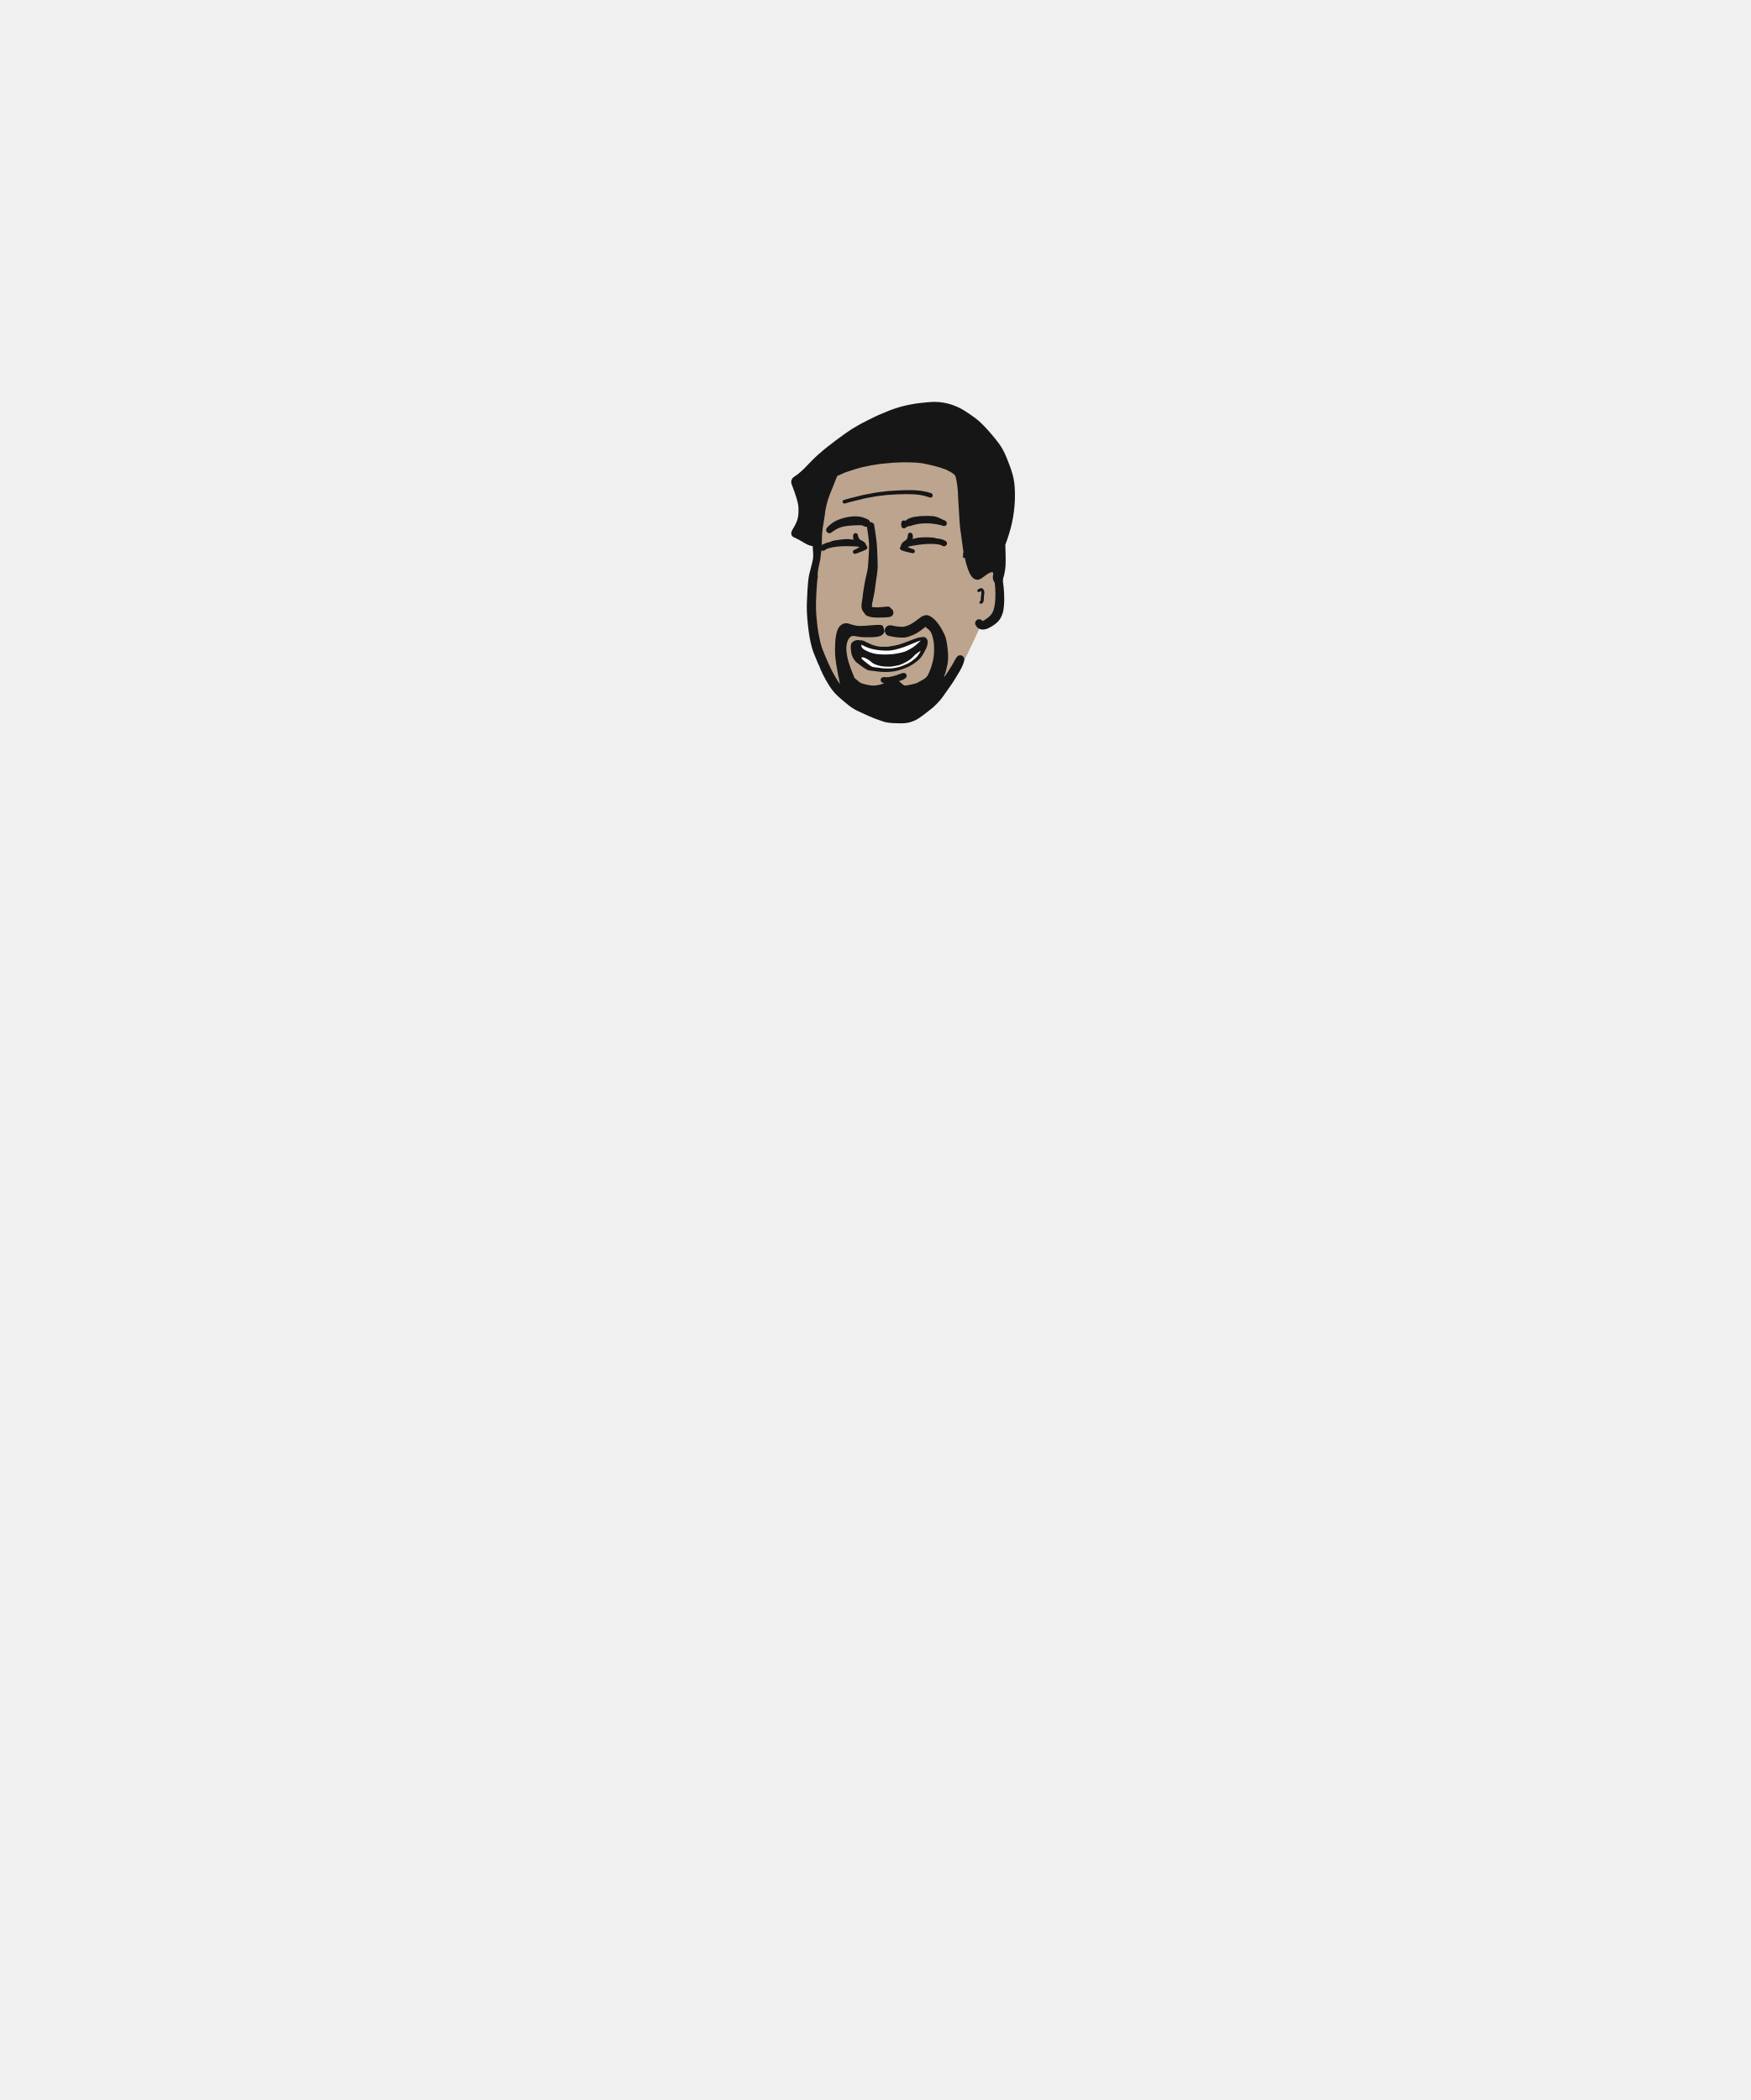
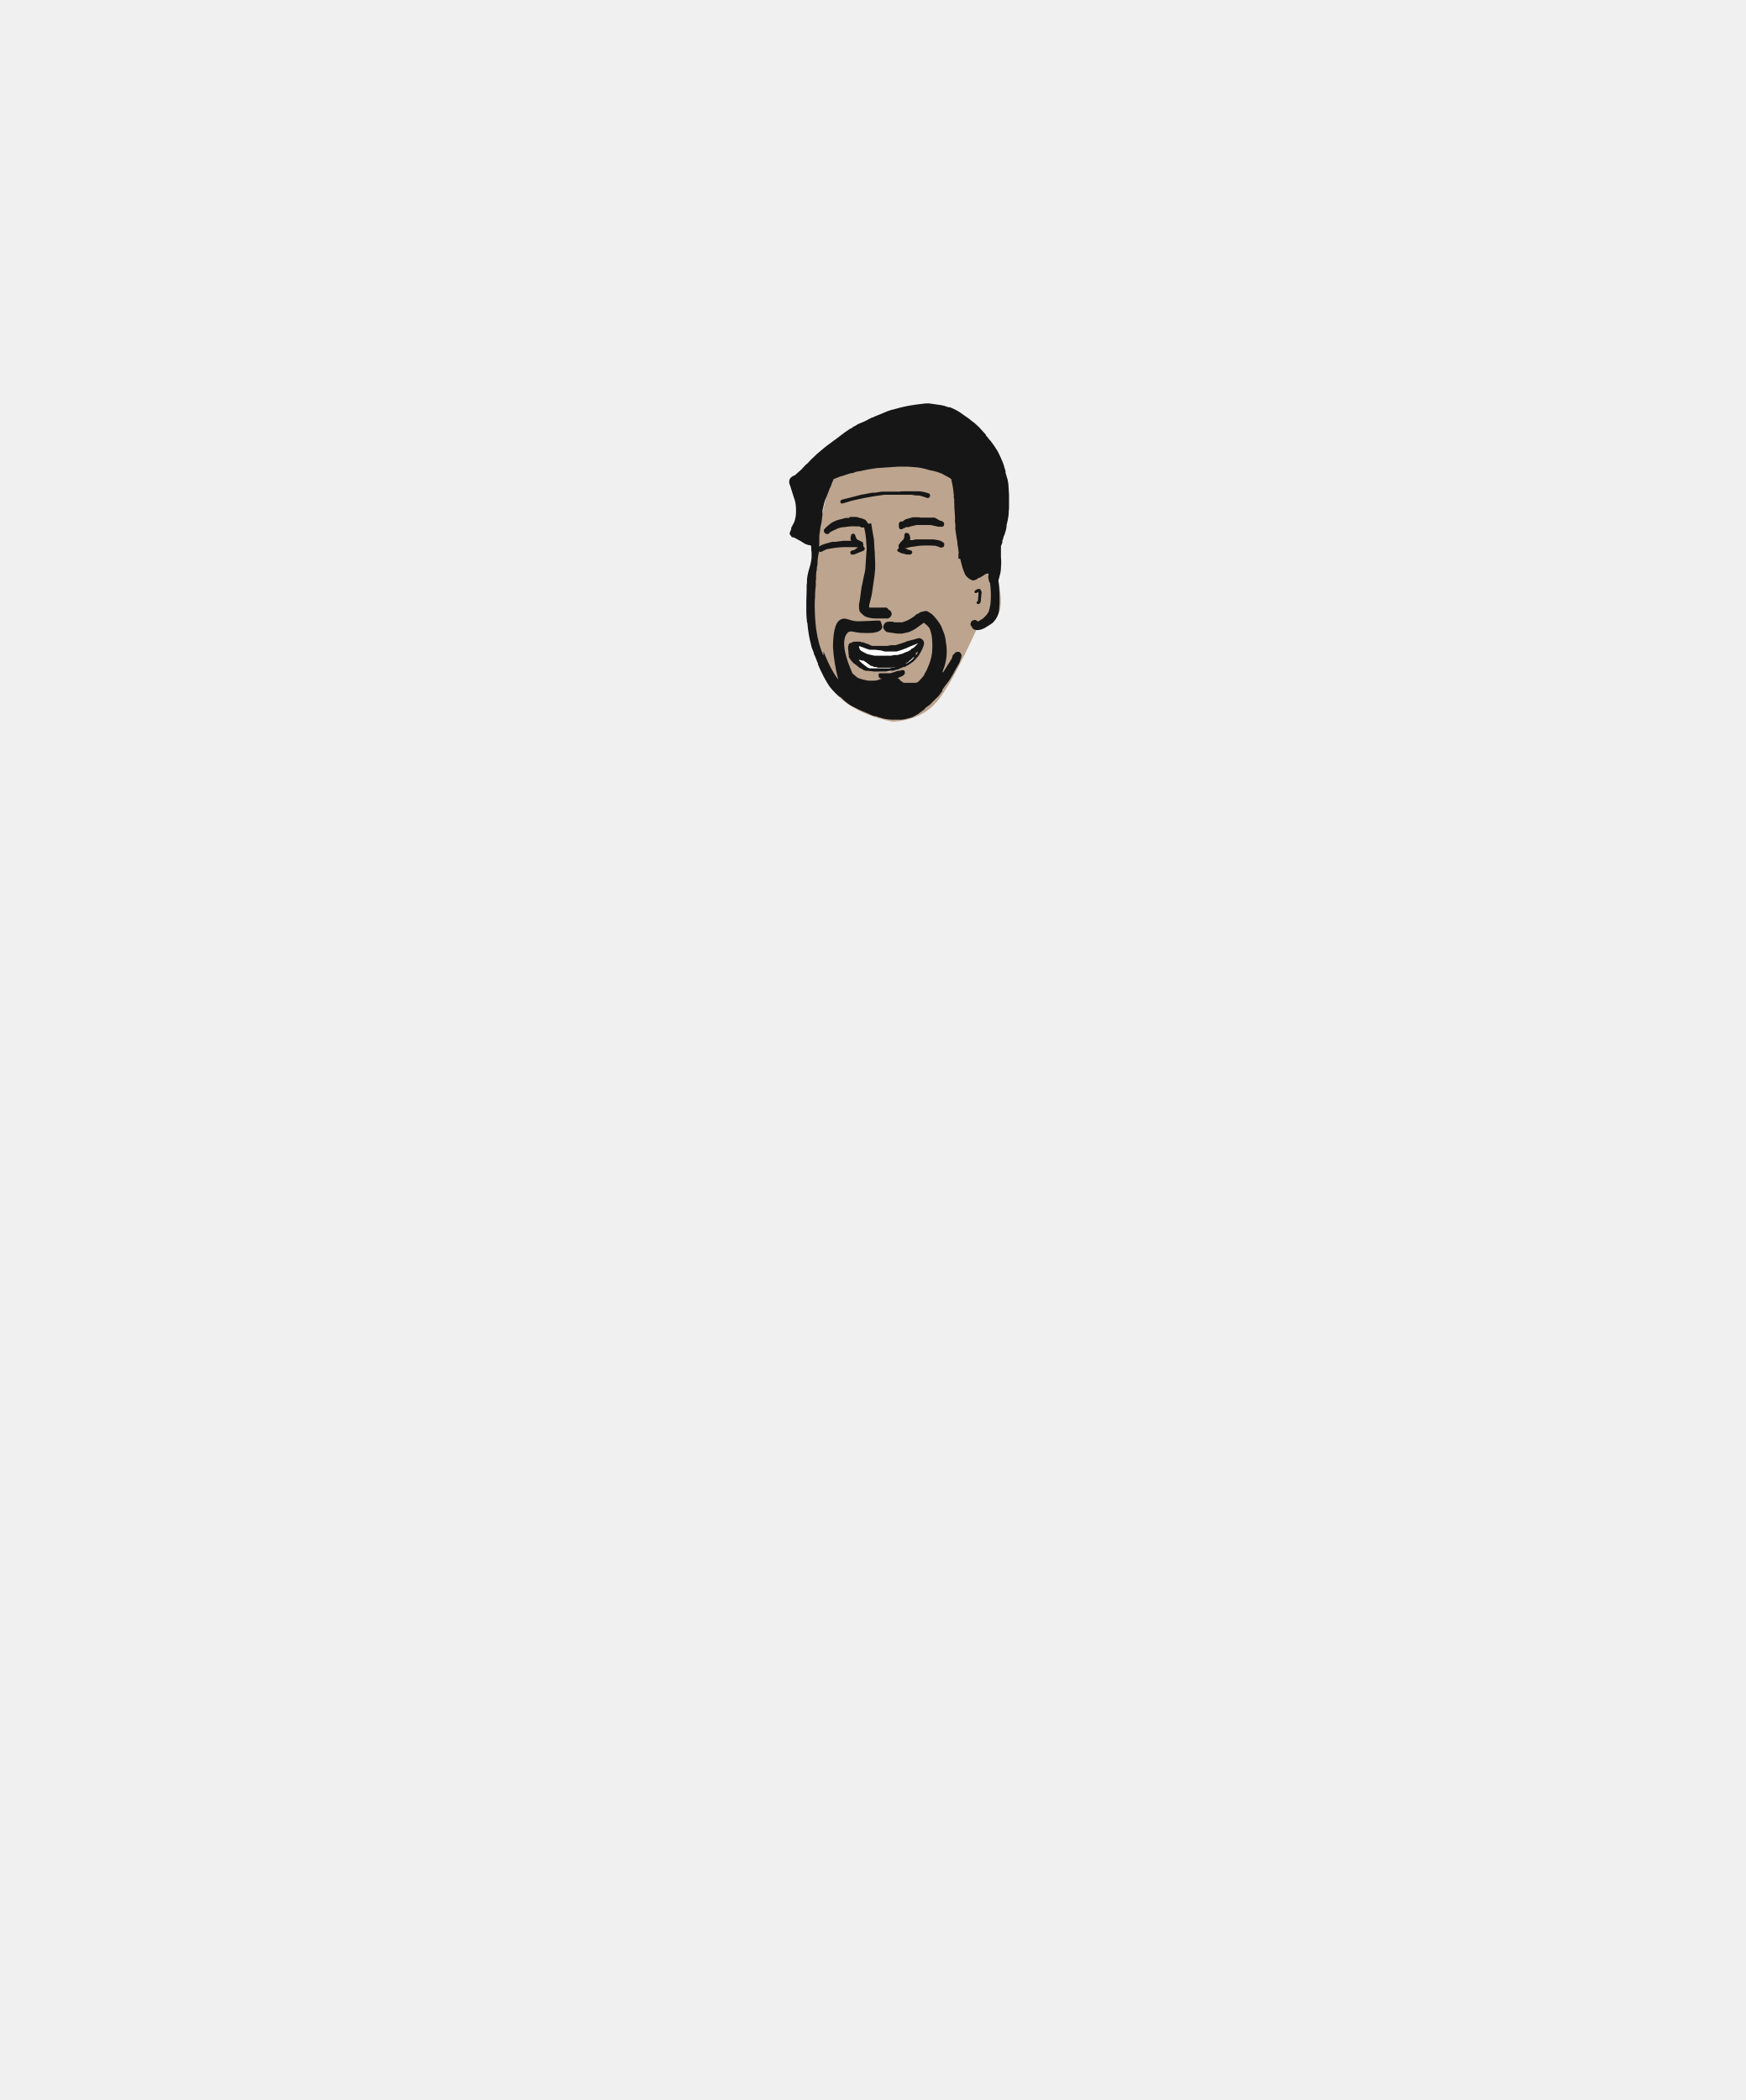
- <svg xmlns="http://www.w3.org/2000/svg" width="500" height="600">
-   <g fill="none" fill-rule="evenodd">
-     <path d="M238 135.993c-2.933 11.984-4.684 20.398-5.253 25.242-1.402 11.944-.273 20.768 1.253 26.765 2.454 9.644 9.724 15.644 21.81 18 5.178-.38 9.24-2.148 12.19-5.305 2.95-3.158 6.95-10.383 12-21.676 3.694-.981 5.843-2.654 6.447-5.019.604-2.365.171-6.22-1.3-11.564-3.94-17.862-8.655-28.333-14.147-31.413-5.492-3.08-16.492-1.423-33 4.97z" fill="#BDA48E" />
-     <path d="M251 185.067l7.83-1.067c2.938-1.078 4.548-1.411 4.83-1 .983 1.428-2.076 5.042-2.213 5.5-.07.237-2.866 2.386-6.87 3.054-1.312.22-3.505.035-6.577-.554-2.867-3.92-4.111-6.254-3.734-7 .377-.746 2.622-.39 6.734 1.067z" fill="#FFF" />
-     <g fill="#161616">
-       <path d="M258.006 140.066l-1.72.068c-.341.013-.686.046-1.027.068-.594.043-1.184.082-1.778.123-.296.02-.591.066-.887.104-.62.075-1.244.153-1.864.231a14.49 14.49 0 00-.814.123c-1.075.201-2.15.407-3.224.608-.267.051-.53.13-.793.194-.633.16-1.266.319-1.902.474-.413.104-.825.208-1.238.31-.57.141-1.136.313-1.701.476a.528.528 0 00-.367.643c.075.272.37.441.643.364.543-.156 1.081-.322 1.63-.458.36-.088.724-.179 1.084-.266l2.656-.66c.507-.123 1.023-.201 1.536-.298.743-.137 1.485-.271 2.228-.411.932-.113 1.866-.22 2.801-.33.338-.042.679-.045 1.016-.067l1.776-.108c.332-.02.663-.023.991-.029.539-.016 1.08-.03 1.62-.045.422-.014.847.015 1.27.022.386.01.776.003 1.162.036.46.042.92.085 1.382.125l.826.14c.269.047.535.121.802.186.503.126.996.302 1.493.465.334.107.704-.124.796-.455.097-.354-.117-.685-.452-.799a14.264 14.264 0 00-2.523-.61c-.23-.033-.46-.069-.695-.101-.243-.033-.49-.042-.736-.062-.41-.029-.822-.074-1.235-.074-.596-.004-1.19-.006-1.785-.013-.325 0-.646.013-.97.026m5.466 7.37c-.244.007-.484.033-.724.052a22.27 22.27 0 00-1.24.137c-.724.1-1.433.276-2.082.62-.29.15-.577.355-.8.595a.735.735 0 00-.635-.124c-.003.003-.003.003-.007.003-.22.061-.464.26-.5.5-.12.383-.055.808 0 1.195.026.178.195.357.345.444.172.104.383.13.574.078a.764.764 0 00.42-.305c.076-.02.151-.045.227-.074.187-.073.365-.162.537-.264a.925.925 0 00.395.007c.113-.016.22-.062.33-.1.198-.069.4-.137.601-.195a11.956 11.956 0 011.71-.357c.61-.071 1.223-.112 1.839-.124a15.52 15.52 0 012.125.117c.75.11 1.505.225 2.239.416.144.063.29.12.441.166.205.061.422.106.633.048a.783.783 0 00.536-.542c.078-.29-.022-.562-.211-.777-.159-.182-.393-.288-.617-.37a5.58 5.58 0 00-.339-.112 1.025 1.025 0 00-.294-.17c-.13-.055-.262-.109-.393-.162l.032.012a5.679 5.679 0 01-.344-.162c-.185-.094-.386-.227-.588-.269a.877.877 0 00-.3-.012 1.557 1.557 0 00-.092-.07c-.163-.11-.347-.11-.536-.136l.045.007a15.737 15.737 0 00-1.91-.102c-.472 0-.946.013-1.417.03m-20.058.127c-.276.022-.552.068-.824.104-.156.022-.315.036-.468.065-.331.068-.663.126-.987.22-1.091.31-2.146.68-3.113 1.28-.426.263-.812.598-1.186.925-.272.234-.526.49-.73.789-.23.344-.133.848.146 1.13a.932.932 0 00.412.24c.218.059.53.049.718-.094.217-.162.441-.318.659-.477a9.173 9.173 0 011.665-.931c.718-.28 1.458-.432 2.22-.546a29.681 29.681 0 013.511-.211c.238 0 .476.006.714.012.024.008.05.017.073.027.208.092.416.185.622.279.286.13.549.198.86.114a1.13 1.13 0 00.665-.511.578.578 0 00.231-.324.555.555 0 00-.11-.518l-.006-.021c-.071-.254-.263-.552-.514-.666-.532-.243-1.068-.503-1.63-.672-.463-.14-.97-.188-1.45-.233a6.3 6.3 0 00-.588-.027 9.86 9.86 0 00-.89.046m6.063 20.372c-.48.326-.969.65-1.48.927l-.043.28-.029.192-.017.11c-.074.5-.148.994-.256 1.481-.146.679-.296 1.354-.454 2.03-.046.181-.092.36-.14.541l-.097.387a4.635 4.635 0 00-.127.691 1.2 1.2 0 00.068.552c.056.189.146.347.286.487.172.136.292.235.432.303.95.473 2.045.538 2.993.538.27 0 .54-.003.805-.01l.108-.003.594-.012.594-.014c.383-.006.772-.058 1.12-.104l.11-.012.085-.013.195-.026c.23-.065.425-.172.594-.335.24-.247.376-.581.376-.915 0-.689-.58-1.293-1.243-1.293-.613.026-1.175.085-1.795.15-.74.08-1.478.159-2.199.159a7.95 7.95 0 01-.877-.043l-.113-.009.033-.172.015-.185.099-1.036c.029-.337.068-.676.106-1.01.052-.451.101-.863.134-1.282.016-.198.029-.397.038-.595.01-.165.023-.33.036-.496.023-.306.059-.61.091-.916l.026-.214.023-.196-.091.063m-14.641-11.507c.1-.338.219-.668.362-.986-.292.227-.416.623-.362.986" />
-       <path d="M248.383 149.23a1.06 1.06 0 00-.636.49c-.16.27-.153.523-.108.822l.338 2.27c.095.785.192 1.568.244 2.36.048.77.033 1.535-.013 2.305-.092 1.581-.163 3.164-.304 4.741a25.544 25.544 0 01-.378 1.944c-.153.67-.35 1.33-.461 2.013-.123.75-.25 1.503-.383 2.254-.129.743-.208 1.497-.291 2.247-.092.62-.211 1.234-.284 1.86a5.28 5.28 0 00-.029.85c.02.364.098.665.256.99.092.182.215.328.341.49.354.455.92.637 1.468.731.96.17 1.925.217 2.892.108.942-.108 1.88-.274 2.809-.452.432-.084.734-.546.734-.965 0-.506-.458-1.048-1-.996l-1.588.146c-.318.03-.636.055-.955.078a9.819 9.819 0 01-1.848-.065 9.042 9.042 0 01-.444-.082c.111-.386.253-.767.367-1.149.19-.62.322-1.246.458-1.876.286-1.304.426-2.629.597-3.95.207-1.36.44-2.714.523-4.09.04-.596.013-1.207-.01-1.804-.026-.689-.051-1.38-.074-2.069-.02-.6-.046-1.2-.068-1.802-.026-.707-.107-1.409-.182-2.113-.156-1.52-.429-3.032-.656-4.542-.039-.257-.276-.51-.49-.637a1.055 1.055 0 00-.825-.107" />
-       <path d="M266.473 114.831c-.362 0-.723.033-1.08.065l-.217.017a71.22 71.22 0 00-2.524.252 39.793 39.793 0 00-4.854.913c-.635.16-1.324.368-2.17.653l-.214.072c-.543.178-.997.334-1.442.52l-1.864.779-.467.188c-.348.14-.696.279-1.026.441l-.608.29-.126.058-.12.058c-.694.335-1.384.667-2.069 1.024l-1.87.964c-.292.146-.572.315-.851.484l-.337.207c-.322.185-.64.37-.952.559l-.133.075c-.15.084-.22.122-.284.168l-.824.559-.825.562a53.904 53.904 0 00-2.133 1.542l-.665.493c-.643.478-1.28.97-1.915 1.464l-.491.377a56.877 56.877 0 00-2.413 2.024l-.393.34c-.743.65-1.442 1.351-2.328 2.271l-.435.457a37.29 37.29 0 01-1.273 1.305 26.638 26.638 0 01-1.81 1.578c-.124.087-.254.175-.384.259l-.106.071a6.626 6.626 0 00-.28.192 5.17 5.17 0 00-.448.341c-.265.222-.379.524-.48.79-.097.243-.066.701 0 .924.032.11.07.215.116.318.233.562.45 1.144.702 1.886.223.656.448 1.312.649 1.971.21.702.37 1.362.486 2.015.103.95.1 1.976-.012 3.047-.095.507-.222 1.103-.438 1.666a16.682 16.682 0 01-.88 1.72l-.136.22-.133.225c-.145.24-.249.487-.338.719-.078.2-.09.478-.033.729.05.195.166.446.311.566.135.107.284.22.476.309.113.056.237.101.354.144.782.349 1.502.78 2.198 1.196l.308.186c.276.169.552.332.842.471.28.134.586.23.88.324l.185.053c.189.059.374.104.572.134a1.028 1.028 0 00-.02.303c.008.27.03.54.053.806.023.236.038.447.052.658l.006.108c.022.443.046.945 0 1.414l-.02.22c-.16.94-.387 1.834-.678 2.886-.263.94-.55 2.064-.675 3.264l-.045.4-.024.24a29.293 29.293 0 00-.149 1.884l-.032.587a102.637 102.637 0 00-.16 3.33c-.012.476-.019.956-.022 1.43-.01.442.007.825.026 1.212l.02.438c.039.918.126 1.846.22 2.796l.013.15.014.122.012.114c.264 2.596.625 4.67 1.137 6.53.114.404.24.8.373 1.196.079.227.17.449.26.669l.04.097.165.403c.36.9.73 1.79 1.11 2.68l.017-.08a26.702 26.702 0 001.188 2.764 31.97 31.97 0 001.556 2.797c.651 1.075 1.326 1.98 2.063 2.764.544.57 1.152 1.094 1.688 1.558l.114.099.555.48c1.086.936 1.922 1.571 2.709 2.059.761.486 1.553.837 2.32 1.176l.5.227.411.192.098.045c.91.42 1.73.794 2.555 1.111.192.08.39.152.586.22l.133.05.165.058.094.032.54.195c.43.162.866.324 1.31.458 1.115.334 2.265.39 3.442.423.52.015 1.036.025 1.552.032l.14.003a8.91 8.91 0 002.02-.224c.476-.11.942-.266 1.467-.49.64-.262 1.192-.614 1.602-.89.705-.465 1.398-1.01 2.01-1.492l.165-.126.54-.426.253-.198c.34-.266.685-.536 1.006-.828.393-.364.757-.744 1.095-1.1l.15-.164.058-.064c.368-.4.749-.812 1.069-1.238.172-.231.34-.465.506-.698l.185-.263.136-.199.091-.133 1.01-1.412.354-.506.562-.793c.46-.65.89-1.36 1.257-1.975l.405-.668c.405-.654.766-1.25 1.095-1.903.192-.383.357-.78.517-1.18.197-.466.263-.895.315-1.294 0-.21-.055-.409-.164-.592a1.17 1.17 0 00-.702-.543 1.2 1.2 0 00-.314-.05c-.396 0-.768.215-1.02.588l-.088.128c-.11.16-.22.318-.318.493a10 10 0 00-.137.254l-.065.126-.136.257c-.215.412-.452.814-.698 1.214a76.894 76.894 0 01-1.02 1.597l-.214.335-.393.603c-.106.167-.215.333-.328.498.04-.062.048-.124.048-.213l-.093.098-.068.092-.176.231c.093-.189.167-.387.239-.587.356-.969.634-2.022.852-3.22.313-1.729.146-3.499-.06-5.003l-.035-.256c-.096-.686-.187-1.327-.347-1.949-.202-.813-.602-1.594-.962-2.261-.558-1.05-1.347-2.387-2.518-3.419-.188-.165-.39-.317-.588-.468a3.65 3.65 0 00-.798-.449 1.847 1.847 0 00-.717-.143c-.39 0-.817.114-1.27.339a2.64 2.64 0 00-.488.335l-.166.126-.163.12-.192.143c-.192.143-.384.287-.576.436l.084-.04-.281.186c-.61.43-1.276.878-2.023 1.226-.342.137-.858.334-1.381.44-.141.01-.29.014-.436.014-.606 0-1.22-.066-1.792-.136l-.516-.104c-.25-.05-.5-.1-.75-.156a1.859 1.859 0 00-.38-.04c-.739 0-1.336.44-1.522 1.12-.11.402-.04.867.189 1.247.21.347.525.582.888.66.965.208 1.91.4 2.865.451l.182.007c.329.016.656.032.984.032.1 0 .199 0 .296-.003.605-.018 1.215-.211 1.785-.416.85-.3 1.598-.66 2.291-1.101.545-.342 1.075-.755 1.542-1.12l.618-.46c.089.216.22.33.35.426l.289.211c.243.195.418.34.58.516.155.224.303.486.45.8.29.742.493 1.558.655 2.643a19.646 19.646 0 01-.055 4.063c-.212 1.352-.605 2.732-1.201 4.22a25.035 25.035 0 01-.776 1.557c-.265.49-.56.948-.905 1.404-.29.358-.608.713-.97 1.083l-.325.332a6.274 6.274 0 01-.669.033c-.263 0-.529-.013-.794-.025a18.228 18.228 0 01-1.559-.111 9.473 9.473 0 01-.457-.087 2.316 2.316 0 01-.423-.14 5.484 5.484 0 01-.882-.548 14.682 14.682 0 01-.562-.503l-.077-.07-.308-.286c.022 0 .08-.008.083-.01a10.1 10.1 0 00.56-.171 4.06 4.06 0 00.96-.45c.163-.106.349-.242.48-.45a.797.797 0 00.077-.659.755.755 0 00-.394-.49 1.037 1.037 0 00-.448-.1c-.275 0-.54.102-.798.202l-.117.045-.367.14c-.257.1-.513.2-.775.288-.428.14-.87.265-1.318.37h-.027c-.245 0-.438.045-.646.14-.03 0-.058.007-.086.013-.266.026-.53.039-.797.039l-.188-.01-.198-.017-.123-.006a3.026 3.026 0 00-.177-.006c-.134 0-.314.013-.513.118a.742.742 0 00-.404.666.84.84 0 00.404.76c.162.097.357.153.633.179l-.096.037c-.087.044-.171.088-.257.127-.55.209-1.197.369-2.037.502a7.28 7.28 0 01-1.498-.006c-1.12-.17-2.01-.392-2.803-.698a3.272 3.272 0 01-.443-.268c-.48-.389-.95-.792-1.415-1.194.062-.28-3.844-7.768-1.611-11.175.958-1.462 1.827-.511 4.14-.452 1.393.035 3.702.115 4.921-.372 1.079-.43 1.157-1.432 1.147-1.453a1.287 1.287 0 00-.157-.436c-.025-.043-.153-1.044-.602-1.156-1.205-.299-3.692.198-6.16.214-2.78.018-3.504-1.44-5.257-.42-1.754 1.02-1.976 4.323-1.951 7.906.013 1.786.495 4.837 1.447 9.153-.85-1.146-1.661-2.494-2.48-4.122-.63-1.257-1.191-2.57-1.734-3.84l-.077-.178-.127-.306-.204-.522-.082-.202a67.594 67.594 0 01-.363-.9 11.21 11.21 0 01-.286-.875l-.039-.14c-.1-.344-.2-.688-.286-1.038a42.148 42.148 0 01-.759-4.09c-.241-2.004-.464-4.144-.458-6.214 0-.958.03-1.998.091-3.09l.046-.92a46 46 0 01.155-2.33l.063-.671.061-.62c.032-.218.072-.435.117-.65-.116-.82.022-1.7.188-2.529l.104-.506c.068-.364.13-.688.204-1.003l.091-.4.09-.399.017-.11c.104-.999.211-2.028.452-3-.006-.68-.003-1.356.003-2.028l.01-1.02c.007-.272.022-.544.039-.817l.01-.165c.025-.555.097-1.118.166-1.661l.025-.176.02-.157c.1-.691.214-1.386.33-2.078.134-.792.248-1.58.355-2.377l-.057.074.06-.281.1-.477.081-.5c.075-.406.18-.821.286-1.23.213-.787.468-1.7.805-2.57.234-.598.478-1.189.721-1.776l.338-.832c.162-.399.322-.802.477-1.204.175-.448.35-.893.533-1.337l.038-.094.052-.134a.18.18 0 00.09-.028 48.06 48.06 0 011.928-.87l.218-.094c.788-.276 1.64-.571 2.515-.837l.227-.069c.276-.081.555-.162.838-.24l.458-.126c.315-.092.63-.179.948-.254l.207-.045a61.227 61.227 0 012.33-.484 89.82 89.82 0 012.598-.412 99.146 99.146 0 012.958-.273 57.68 57.68 0 012.911-.152l.095-.003c.337-.014.675-.02 1.016-.02.52 0 1.045.013 1.567.026l.257.01.237.006c.868.022 1.738.087 2.587.192 1.112.175 2.155.417 3.505.74 1.325.327 2.456.673 3.457 1.058.842.397 1.544.761 2.23 1.246.163.151.326.31.475.482.038.051.074.113.109.19.272.847.405 1.782.512 2.534.081.655.146 1.213.188 1.774.026.387.04.773.053 1.162.006.244.012.481.026.715.061 1.286.143 2.572.233 3.854.04.565.072 1.126.1 1.691.036.67.076 1.341.13 2.01.09 1.025.242 2.086.364 2.94l.147 1.035.065.496.078.569.019.158.019.134c.121.957.243 1.89.403 2.792l-.148-.006a24.97 24.97 0 01-.024 1.511c.205-.007.357-.035.515-.066l.011.09c.165.817.402 1.706.705 2.651.208.637.448 1.238.715 1.787.11.218.23.436.364.64.463.725 1.124 1.14 1.812 1.14.695-.022 1.224-.425 1.734-.816l.128-.094.18-.136.235-.17.068-.048c.334-.237.635-.45.954-.626l.243-.124a4.47 4.47 0 01.693-.203.335.335 0 01.116.081l.116.166.031.101.05.156c-.199.726-.189 1.348.031 1.896.066.235.182.437.356.62.264 2.129.281 4.188.05 6.114-.104.647-.248 1.406-.52 2.124a7.27 7.27 0 01-.527.889 7.265 7.265 0 01-1.034.988 9.45 9.45 0 01-1.323.83c-.104.012-.147.012-.188.012l-.075-.11a1.009 1.009 0 00-.802-.364c-.215 0-.428.057-.599.16-.262.15-.457.411-.532.717-.075.3-.03.594.128.831.11.178.227.367.367.53.076.088.272.303.45.385.238.11.423.191.639.245.184.05.401.074.664.074.675-.016 1.29-.286 1.803-.547a9.584 9.584 0 001.61-1.01c.225-.172.44-.358.65-.545.21-.19.386-.421.563-.661l.095-.12c.39-.528.633-1.148.839-1.74.197-.555.27-1.162.328-1.735l.032-.247c.06-.528.091-1.078.101-1.731a32.46 32.46 0 00-.159-3.709 42.072 42.072 0 00-.23-1.912.955.955 0 00.074-.465l-.024-.09.008.002c.028-.156.074-.301.12-.444l.036-.116c.025-.079.051-.157.071-.235.068-.252.123-.506.179-.759.13-.692.25-1.37.298-2.064.062-1.038.043-2.05.023-3.03l-.006-.455-.007-.265a57.226 57.226 0 00-.071-2.358l.039-.097c.136-.354.272-.715.392-1.075l.16-.462.041-.12c.124-.357.247-.714.35-1.072l.121-.408.403-1.377c.097-.325.172-.652.243-.98l.026-.108.11-.5c.242-1.021.43-2.094.56-3.19l.051-.444c.049-.387.098-.776.123-1.163l.033-.526.036-.532.016-.215c.013-.168.026-.341.03-.51l.009-.947.013-.952a21.18 21.18 0 00-.067-1.656 21.254 21.254 0 00-.329-2.589c-.14-.727-.361-1.44-.576-2.131l-.139-.438a21.54 21.54 0 00-.441-1.251l-.09-.237c-.5-1.326-1.096-2.86-1.875-4.277-.607-1.103-1.36-2.085-2.017-2.9l-.266-.325a31.38 31.38 0 00-.744-.9l-.23-.266-.13-.148c-.607-.7-1.235-1.423-1.897-2.1a40.674 40.674 0 00-1.295-1.272c-.376-.35-.78-.658-1.231-.998l-.199-.15a42.872 42.872 0 00-2.724-1.873 15.249 15.249 0 00-3.002-1.52l-.273-.104a18.26 18.26 0 00-.597-.217c-.638-.222-1.326-.392-2.232-.552-.804-.137-1.419-.201-1.991-.211-.338-.007-.673-.01-1.01-.014h-.087z" />
-       <path d="M258.836 195.86h-.006.006m8.341-6.003c-.289.51-.555 1.03-.85 1.533-.14.24-.29.474-.425.714-.087.15-.175.296-.273.436-.247.278-.527.515-.809.756-.272.231-.545.462-.825.686-.331.22-.682.402-1.032.586a23.35 23.35 0 00-.507.273c-.198.111-.394.229-.599.326-.449.158-.92.274-1.387.369-.559.113-1.117.223-1.676.33l-1.12.15c.062-.009.127-.015.188-.025-.14.016-.282.029-.422.042-.191.02-.353.065-.493.204a.7.7 0 00-.207.497c0 .355.32.737.7.702 1.017-.095 2.02-.26 3.02-.442a60.06 60.06 0 001.279-.24 7.8 7.8 0 00.598-.15c.298-.087.561-.25.827-.402.361-.201.724-.393 1.085-.598.392-.224.743-.5 1.084-.795.6-.513 1.234-1.03 1.659-1.704.104-.166.192-.344.293-.517.133-.224.266-.448.396-.675.25-.441.464-.903.692-1.357.172-.335.093-.747-.247-.945a.684.684 0 00-.348-.094.69.69 0 00-.6.34" />
-     </g>
-     <g fill="#161616" fill-rule="nonzero">
-       <path d="M263.478 155.521l.106-.01-.106.01m-3.014-3.128a.992.992 0 01.26.594c.02.16.035.321.035.485.001.18-.046.364-.09.542l.31-.08.497-.131a8.37 8.37 0 01.748-.166c.278-.045.56-.065.84-.082a27.787 27.787 0 012.217-.028c.311.007.622.026.932.045.323.02.673.042.974.157a.755.755 0 01.172.09c.453.036.902.101 1.345.192.232.047.456.12.676.204.248.096.518.202.734.358.185.132.32.28.372.506a.797.797 0 01-.113.616.87.87 0 01-.53.369c-.203.047-.467.025-.638-.099a1.752 1.752 0 00-.282-.159 5.05 5.05 0 00-.974-.275c-1.506-.217-3.046-.138-4.562 0-.905.098-1.803.248-2.702.395-.389.064-.784.135-1.17.23a35.39 35.39 0 00-.614.395c-.073.049-.15.094-.23.126l-.212.079-.257.025c-.207.02-.462-.12-.6-.26-.4-.412-.263-1.064.153-1.425a.587.587 0 01.158-.19c.212-.168.438-.32.66-.476a9.562 9.562 0 00.157-.109c.082-.06.162-.12.238-.184.038-.062.075-.127.11-.192.082-.184.145-.37.192-.567.015-.096.029-.191.038-.288.005-.057.004-.115.004-.172a.783.783 0 01.112-.416.606.606 0 01.395-.282.698.698 0 01.645.173" />
-       <path d="M258.215 155.764c.58.28 1.16.558 1.743.831.146.067.292.135.44.194l.208.05c.152.035.323.068.456.157a.59.59 0 01.185.802.575.575 0 01-.518.27v.003c-.16-.014-.32-.063-.477-.095-.144-.03-.287-.064-.43-.098-.27-.062-.54-.132-.807-.198-.271-.067-.54-.134-.807-.211-.247-.072-.478-.172-.718-.26-.316-.114-.51-.441-.406-.774a.632.632 0 01.274-.346.568.568 0 01.423-.398c.161-.037.29.003.434.073" />
-     </g>
-     <g fill="#161616" fill-rule="nonzero">
-       <path d="M241.247 156.045l-.106.002.106-.002m2.61-3.472a.992.992 0 00-.185.621c0 .162.004.324.024.486.021.18.09.355.155.527l-.317-.043-.51-.068a8.37 8.37 0 00-.761-.074 8.572 8.572 0 00-.844.021c-.739.045-1.473.139-2.204.243-.308.044-.615.101-.92.158-.318.06-.663.123-.947.274a.755.755 0 00-.16.11c-.445.092-.884.211-1.311.355a4.271 4.271 0 00-.647.285c-.235.125-.49.264-.685.445-.167.154-.283.317-.307.547a.797.797 0 00.186.598.87.87 0 00.572.301c.207.022.467-.032.622-.175.08-.074.168-.135.26-.193a5.05 5.05 0 01.933-.391c1.468-.4 3.006-.508 4.528-.556.91-.013 1.82.026 2.73.063.393.016.794.038 1.19.085a35.296 35.296 0 01.657.318c.078.04.16.074.244.097l.22.052.257-.006c.208-.006.445-.176.564-.332.348-.457.132-1.087-.325-1.396a.587.587 0 00-.18-.17c-.231-.14-.473-.263-.714-.39a9.562 9.562 0 01-.168-.09 4.133 4.133 0 01-.259-.153 3.826 3.826 0 01-.132-.178 3.217 3.217 0 01-.26-.539 4.348 4.348 0 01-.073-.281c-.012-.056-.018-.114-.025-.17a.783.783 0 00-.162-.4.606.606 0 00-.426-.231.698.698 0 00-.62.25" />
-       <path d="M246.5 155.645c-.54.348-1.082.695-1.628 1.037-.137.084-.273.17-.414.246l-.2.075c-.146.054-.312.107-.433.212a.59.59 0 00-.086.818c.138.17.348.237.547.204v.004c.157-.034.31-.102.463-.152.139-.047.276-.1.415-.15.26-.094.518-.197.777-.295.26-.099.52-.199.775-.308.236-.101.453-.229.68-.345.3-.152.453-.5.31-.819a.632.632 0 00-.315-.309.568.568 0 00-.468-.343c-.165-.018-.288.038-.422.125" />
-     </g>
-     <path d="M262.443 186.287a3.13 3.13 0 01.434-.256c.036-.011.073-.022.11-.031l.005.022.008.023c-.346.634-.654 1.096-.998 1.496-.544.582-1.19 1.073-1.752 1.478l-.041.026c-.127.082-.254.164-.386.24l-.202.119-.137.08c-.059.034-.12.064-.182.094l-.082.04a17.23 17.23 0 01-1.228.543c-.245.089-.49.176-.738.26a7.535 7.535 0 01-.73.219c-.276.064-.57.126-.924.195-.27.052-.555.088-.784.116l-.341.031c-.078.007-.158.01-.237.011l-.112.004-.18.003c-.09 0-.18-.002-.27-.004l-.173-.003c-.262-.004-.524-.01-.785-.017-.17-.004-.34-.02-.506-.035l-.143-.013-.65-.084-.814-.105c-.25-.032-.501-.063-.751-.098l-.084-.011c-.217-.03-.442-.059-.652-.123-.15-.07-.29-.162-.425-.252l-.102-.068-.303-.2a12.425 12.425 0 01-.507-.382c-.1-.08-.2-.161-.299-.243l-.219-.18-.286-.23-.215-.171a5.357 5.357 0 01-.476-.415 4.052 4.052 0 01-.286-.412c.025-.023.052-.046.08-.068a1.1 1.1 0 01.128-.065.948.948 0 01.085-.02 1.156 1.156 0 01.13.002 3.964 3.964 0 01.962.317c.094.046.184.103.27.158l.068.042.24.144c.122.073.245.147.365.225.146.102.278.214.401.32.136.119.283.235.408.332.102.08.212.163.333.233.088.051.184.094.277.136l.027.012c.178.08.386.17.598.239.18.058.362.116.544.172.182.056.36.11.545.14.433.074.824.138 1.223.164.359.024.776.05 1.193.05a5.8 5.8 0 00.567-.024c.252-.025.5-.064.734-.103a52.414 52.414 0 001.45-.265 2.36 2.36 0 00.398-.134l.093-.037.209-.081.332-.13c.354-.14.674-.307 1.057-.51.156-.084.322-.174.482-.27.153-.092.302-.193.447-.29l.093-.062c.11-.074.215-.157.317-.238l.1-.077a8.79 8.79 0 00.401-.335c.087-.077.167-.162.244-.245.039-.042.077-.083.117-.123.122-.124.245-.246.37-.369.083-.081.169-.162.256-.24.075-.068.155-.13.236-.192l.072-.055c.068-.053.139-.103.21-.152l.102-.071.139-.099.134-.095.005-.005v.002zm-14.714-2.653a12.84 12.84 0 00-.37-.171l-.048-.054-.04-.043c.17.085.318.17.458.268zm5.657 2.267c.588 0 1.096-.045 1.554-.138.085-.018.17-.034.256-.05.184-.035.375-.071.557-.12l.198-.05c.208-.054.416-.108.621-.167l.187-.054a22.96 22.96 0 001.44-.446 32.189 32.189 0 001.594-.623l.407-.172c.57-.24 1.158-.487 1.744-.718.332-.128.633-.24.95-.334L263 183l-.041.041c-.061.068-.122.137-.185.204-.204.221-.434.42-.672.622-.079.067-.157.135-.235.204-.134.117-.272.238-.414.35l-.105.084c-.192.153-.39.31-.592.458-.268.18-.557.34-.836.496l-.213.119c-.315.176-.67.355-1.083.545-.51.186-1.056.305-1.583.421l-.099.022a18.74 18.74 0 01-.83.166c-.298.053-.599.1-.894.142-.32.032-.672.058-1.109.082l-.122.007a18.06 18.06 0 01-.964.037h-.212c-.33 0-.655-.002-.985-.018-.391-.02-.786-.056-1.156-.09l-.068-.008a9.093 9.093 0 01-1.024-.172 11.041 11.041 0 01-1.159-.358 15.72 15.72 0 01-.858-.376 7.598 7.598 0 01-.818-.437 3.19 3.19 0 01-.445-.4 1.578 1.578 0 01-.141-.216 2.662 2.662 0 01-.15-.484 1.99 1.99 0 01-.005-.256.5.5 0 00.329.14 13.014 13.014 0 01.5.25c.153.08.31.162.472.23.251.11.518.212.815.314.284.099.577.184.86.267.087.025.174.044.26.063l.115.026c.119.027.238.056.359.078.28.053.581.108.893.153.638.094 1.278.136 1.765.162.322.017.668.033 1.016.033zM263.652 182c-.06 0-.12.003-.182.009a5.38 5.38 0 00-.308.036c-.246.037-.511.078-.776.132-.203.042-.4.108-.592.173l-.135.046c-.22.073-.439.152-.656.232l-.151.055c-.355.13-.71.269-1.055.403l-.438.171c-.552.212-1.068.404-1.577.585-.388.13-.8.256-1.297.395l-.109.025-.06.014c-.273.061-.553.112-.825.162l-.24.044a34.429 34.429 0 01-1.402.229l-.088.01a6.243 6.243 0 01-.446.044 19.85 19.85 0 01-.927.027c-.449 0-.906-.024-1.357-.072a6.645 6.645 0 01-.767-.146 15.9 15.9 0 01-1.134-.333 10.843 10.843 0 01-.64-.3 26.97 26.97 0 00-.217-.106c-.163-.08-.33-.154-.498-.227-.126-.056-.251-.11-.375-.169a5.72 5.72 0 01-.262-.127 1.68 1.68 0 01-.093-.054c-.041-.025-.082-.05-.127-.071a2.668 2.668 0 00-.632-.196l-.047-.008a3.63 3.63 0 00-.29-.042 1.834 1.834 0 00-.373.005 1.817 1.817 0 00-.387-.067l-.057-.006a1.241 1.241 0 00-.123-.006c-.127 0-.273.018-.444.053-.356.074-.67.22-.91.421a1.73 1.73 0 00-.093.085c-.036.02-.072.043-.108.067a.663.663 0 00-.187.193 1.305 1.305 0 00-.136.304 1.772 1.772 0 00-.089.407c-.02.106-.033.2-.038.283-.011.207.002.41.02.636.016.189.04.38.065.565l.01.075.027.221c.017.14.034.278.055.417.019.12.044.262.089.402.03.098.069.194.106.29l.018.045c.038.096.08.19.122.285l.026.058c.057.124.115.251.184.371.098.168.213.362.347.547.162.227.358.487.625.7.224.18.46.355.688.525.169.125.338.25.504.379l.041.032c.188.144.382.293.586.427.262.173.534.338.788.492.122.073.266.157.415.234.2.102.437.149.644.185.194.033.394.056.588.078l.195.023 1.574.189c.332.039.668.078 1.002.104a26.44 26.44 0 001.414.04c.421 0 .769-.014 1.094-.045.24-.023.555-.055.87-.105.291-.048.582-.1.872-.154.509-.094 1-.254 1.476-.408l.088-.029c.602-.196 1.182-.43 1.62-.613a4.51 4.51 0 00.211-.096l.087-.042.101-.047c.081-.037.163-.075.24-.117.3-.166.542-.304.76-.436.468-.28.897-.608 1.332-.947.24-.187.488-.408.735-.654.268-.269.515-.571.734-.9.265-.397.516-.819.746-1.254.13-.248.26-.507.396-.793a4.768 4.768 0 00.27-.663c.026-.074.054-.152.072-.228.02-.087.04-.173.057-.26a.365.365 0 00.023-.124l.007-.04c.032-.22.058-.404.07-.597.02-.314-.116-.628-.266-.92-.131-.258-.465-.464-.831-.512a2.064 2.064 0 00-.25-.016z" fill="#161616" fill-rule="nonzero" />
-     <path d="M280.12 171.634a.44.44 0 01-.056.042l.055-.042m.199-2.042l-.008.061.008-.06m-.231-.659a2.27 2.27 0 01-.053.021l.053-.02m.158-.034a.38.38 0 01.033.08c-.01-.025-.02-.053-.033-.08m-.107-.056c.027.008.051.019.075.03h-.003c-.023-.01-.047-.021-.072-.03m.004-.79a.567.567 0 00-.22.053 2.955 2.955 0 00-.566.28.42.42 0 00-.15.57.424.424 0 00.572.15c.112-.068.222-.127.34-.186.035-.014.072-.027.108-.038l.007.001.006.004v.002c.039.098.072.195.097.295.003.129-.002.254-.016.38-.047.356-.092.716-.133 1.071-.033.28-.027.561-.051.84a.71.71 0 01-.023.092.873.873 0 01-.061.109l-.011.012a.472.472 0 01-.061.031c-.208.104-.266.393-.153.585.055.094.15.166.256.195.12.035.218.006.329-.043a.962.962 0 00.52-.606 2.23 2.23 0 00.076-.634c.007-.292.02-.58.056-.873.016-.166.036-.331.058-.5.017-.143.04-.29.053-.435a1.582 1.582 0 00-.092-.65 1.472 1.472 0 00-.185-.383.444.444 0 00-.152-.15c-.026-.018-.056-.038-.085-.06a11.61 11.61 0 00-.198-.088 1.603 1.603 0 00-.214-.036c-.036.004-.072.01-.107.013" fill="#161616" />
-   </g>
+ <svg xmlns="http://www.w3.org/2000/svg" viewBox="0 0 496.8 597.6">
+   <path d="M236.5,135.8c-2.9,12-4.7,20.3-5.3,25.1-1.4,11.9-.2,20.7,1.3,26.6,2.5,9.6,9.6,15.5,21.7,17.9,5.1-.4,9.2-2.1,12.1-5.3s6.8-10.3,11.9-21.5c3.7-1,5.8-2.6,6.4-5s.2-6.2-1.3-11.5c-3.9-17.7-8.6-28.1-14-31.2S252.9,129.5,236.5,135.8Z" fill="#bda48e" fill-rule="evenodd" />
+   <path d="M249.4,184.6l7.7-1.1c3-1.1,4.6-1.3,4.9-1s-2.1,5-2.3,5.5a13,13,0,0,1-6.7,3.1,24.6,24.6,0,0,1-6.6-.6c-2.9-3.9-4.1-6.3-3.7-7S245.3,183.1,249.4,184.6Z" fill="#fff" fill-rule="evenodd" />
+   <path d="M256.3,139.9H251l-1.9.3h-.8l-3.2.6-.8.2-1.9.5-1.2.3-1.6.4a.6.6,0,0,0-.4.7c0,.3.3.4.6.4l1.6-.5,1-.3,2.7-.6,1.5-.3,2.3-.4,2.8-.4h7.7l1.4.2h.8l.8.2,1.5.5a.6.6,0,0,0,.8-.5.7.7,0,0,0-.3-.8h-.1a11,11,0,0,0-2.6-.6h-5.4" fill="#161616" fill-rule="evenodd" />
+   <path d="M261.8,147.2h-2l-2.1.6-.8.6h-.6c-.1.1-.4.3-.4.5a2.4,2.4,0,0,0,0,1.2c0,.2.1.3.3.5h.5c.2,0,.3-.1.4-.3h.3l.5-.3h.7l.6-.2,1.7-.4h4l2.2.5h1.1a.6.6,0,0,0,.5-.6.6.6,0,0,0-.2-.7c-.1-.2-.4-.3-.6-.4h-.3l-.3-.2-.4-.2h0l-.3-.2-.6-.3h-4.2" fill="#161616" fill-rule="evenodd" />
+   <path d="M241.8,147.4h-1.2l-1,.3a8.4,8.4,0,0,0-3.1,1.2l-1.2,1-.7.7a.9.9,0,0,0,.2,1.1c.1.2.2.2.4.2a.5.5,0,0,0,.7-.1l.6-.5,1.7-.8a5.4,5.4,0,0,1,2.2-.5,13,13,0,0,1,3.4-.2h.8l.6.3h.9a1.8,1.8,0,0,0,.7-.5l.2-.3a.6.6,0,0,0-.1-.6h0l-.5-.7a4.9,4.9,0,0,0-1.7-.6,3.2,3.2,0,0,0-1.4-.3h-1.5" fill="#161616" fill-rule="evenodd" />
+   <path d="M247.9,167.5l-1.5,1v.4h0c-.1.5-.1,1-.2,1.5s-.3,1.4-.5,2.1-.1.3-.1.5v.4c-.1.2-.1.5-.2.7a.7.7,0,0,0,.1.5c.1.2.1.4.3.5l.4.3a7.7,7.7,0,0,0,3,.6h3.6l.6-.4a1.5,1.5,0,0,0,.4-.9,1.4,1.4,0,0,0-1.2-1.3l-1.8.2h-3.4v-1.4c0-.4.1-.7.1-1a6.9,6.9,0,0,1,.2-1.3v-1.1a2.8,2.8,0,0,0,.1-.9v-.4h-.1" fill="#161616" fill-rule="evenodd" />
+   <path d="M233.3,156.1a10.4,10.4,0,0,0,.4-1,1.3,1.3,0,0,0-.4,1" fill="#161616" fill-rule="evenodd" />
+   <path d="M246.8,149a1.2,1.2,0,0,0-.7.5,1.9,1.9,0,0,0-.1.8,17,17,0,0,1,.4,2.2,19.4,19.4,0,0,1,.2,2.4,8.8,8.8,0,0,1,0,2.3l-.3,4.7a14.2,14.2,0,0,1-.4,2c-.1.6-.3,1.3-.4,2a15.5,15.5,0,0,0-.4,2.1l-.3,2.3-.3,1.8v.9a3.6,3.6,0,0,0,.2,1l.4.5a2.7,2.7,0,0,0,1.4.7,9.4,9.4,0,0,0,2.9.1l2.8-.4a1.2,1.2,0,0,0,.8-1c0-.5-.5-1.1-1-1h-4.9a5.6,5.6,0,0,0,.4-1.2c.2-.6.3-1.2.5-1.9s.4-2.6.6-3.8.4-2.7.5-4.1v-1.8c0-.7-.1-1.4-.1-2.1a10.9,10.9,0,0,0-.1-1.8c0-.7-.1-1.4-.1-2.1s-.5-2.9-.7-4.4-.3-.5-.5-.7h-.8" fill="#161616" fill-rule="evenodd" />
+   <path d="M264.8,114.8h-1.3l-2.5.3a40.5,40.5,0,0,0-4.8.9l-2.2.6h-.2l-1.4.5-1.9.8-.5.2-1,.4-.6.3h-.2l-2.1,1.1-1.9.8-.8.5-.4.2-.9.6h-.2l-.2.2-.9.6-.7.5-2.1,1.6-.7.5-1.9,1.4-.5.4-2.4,2-.4.4a25,25,0,0,0-2.3,2.3l-.5.4-1.2,1.3-1.8,1.6-.4.2h-.1l-.3.2-.4.3c-.2.3-.4.5-.4.7a1.7,1.7,0,0,0,0,1,.2.2,0,0,0,.1.3l.6,1.9.6,1.9a8,8,0,0,1,.5,2.1,15,15,0,0,1,0,3,10.5,10.5,0,0,1-.4,1.7l-.9,1.7v.4l-.3.7c-.1.3-.2.5-.1.7a.7.7,0,0,0,.4.5.4.4,0,0,0,.3.4h.4l2.2,1.2.3.2.8.5.9.3h.2l.6.2a.2.2,0,0,0,0,.3h0v.8a1.3,1.3,0,0,0,.1.6h0v1.7a15,15,0,0,1-.6,2.9,16.5,16.5,0,0,0-.7,3.2v.7a2.8,2.8,0,0,1-.1.9v1.4c0,1.4-.1,2.4-.1,3.4v3a26.4,26.4,0,0,0,.2,2.8v.2h.1a35.3,35.3,0,0,0,1.1,6.5,3.4,3.4,0,0,0,.4,1.2l.2.6h.1v.4c.4.9.8,1.8,1.1,2.7h.1v.4a25.6,25.6,0,0,0,1.1,2.4c.5,1,1,2,1.5,2.8a10.9,10.9,0,0,0,2.1,2.7,8.3,8.3,0,0,0,1.7,1.5h.1l.5.5a12.1,12.1,0,0,0,2.6,2l2.4,1.2.5.2.4.2h.1l2.5,1.1.6.2h.4l.5.2,1.3.4a13.4,13.4,0,0,0,3.5.4h1.6a6.4,6.4,0,0,0,2-.3l1.5-.4,1.6-.9,2-1.5v-.2l.6-.4.2-.2a2.5,2.5,0,0,0,1-.8l1.1-1.1.2-.2h0a6.3,6.3,0,0,0,1.1-1.2l.5-.7.2-.2v-.4l1-1.4.4-.5.6-.8,1.2-2,.3-.6,1.1-1.9a3.1,3.1,0,0,0,.5-1.2,5,5,0,0,0,.4-1.3,1.4,1.4,0,0,0-.2-.6c-.2-.3-.4-.5-.7-.5h-.3a1,1,0,0,0-.9.6h-.1l-.4.5v.3h-.1v.3l-.7,1.2c-.3.5-.7,1-1,1.6l-.2.3-.4.6-.3.5v-.2h-.2v.2c.1-.2.1-.4.2-.6a14.2,14.2,0,0,0,.8-8.2v-.2a12.9,12.9,0,0,0-.4-1.9l-.9-2.3a14.6,14.6,0,0,0-2.6-3.4l-.6-.4-.8-.5h-.7l-1.2.3-.5.3-.2.2h-.3l-.6.5h.1l-.3.2a13.2,13.2,0,0,1-2,1.2l-1.4.5h-2.2l-.5-.2h-1.1a1.5,1.5,0,0,0-1.5,1.1,1.1,1.1,0,0,0,.2,1.2,1.6,1.6,0,0,0,.9.7l2.8.4h1.4l1.8-.4a10.1,10.1,0,0,0,2.3-1.2l1.5-1.1.6-.4.4.4.3.2.5.5a2.2,2.2,0,0,1,.5.8,10.7,10.7,0,0,1,.6,2.7,25.4,25.4,0,0,1,0,3.9,14.5,14.5,0,0,1-1.2,4.2,8,8,0,0,1-.8,1.6,4.2,4.2,0,0,1-.9,1.4l-1,1.1-.3.3h-3.9l-.9-.6-.4-.5h-.1l-.3-.3h.1l.5-.2.9-.4.5-.5a.9.9,0,0,0,0-.7.4.4,0,0,0-.4-.4h-.4l-.7.2h-.5l-.8.3-1.3.4h-2.9a.4.4,0,0,0-.4.6h0a.7.7,0,0,0,.4.8l.6.2h-.4a4.6,4.6,0,0,1-2,.5h-1.5a14.3,14.3,0,0,1-2.8-.7l-.4-.2-1.4-1.2c0-.3-3.8-7.8-1.7-11.1,1-1.5,1.9-.5,4.2-.4s3.7.1,4.9-.4,1.2-1.5,1.1-1.5,0-.3-.1-.4-.2-1.1-.6-1.2-3.7.2-6.2.2-3.5-1.4-5.1-.4-2,4.4-2,7.8a47.7,47.7,0,0,0,1.5,9.2,25,25,0,0,1-2.5-4.1c-.6-1.3-1.2-2.6-1.7-3.9v1.1l-.3-.5v-.2a3.6,3.6,0,0,1-.4-.9l-.3-.9h0l-.3-1a35.3,35.3,0,0,1-.8-4,55.4,55.4,0,0,1-.4-6.2,23.7,23.7,0,0,1,.1-3.1v-.9c.1-.9.1-1.6.2-2.3v-1.3c0-.2.1-.4.1-.6a6.9,6.9,0,0,1,.2-2.5v-.6c.1-.3.1-.6.2-1v-.8h0a15.7,15.7,0,0,1,.5-3,6.7,6.7,0,0,1,0-2v-2a8.8,8.8,0,0,1,.2-1.6h0v-.2a13,13,0,0,1,.4-2.1l.3-2.3h0v-1.2l.3-1.3a10.4,10.4,0,0,1,.8-2.5l.7-1.8.3-.8a3.3,3.3,0,0,0,.5-1.2l.6-1.4h.1l2-.8h.2l2.4-.8h.2l.9-.2.4-.2,1-.2h.2l2.3-.5,2.6-.4,3-.2,2.9-.2h3l2.6.2a19.8,19.8,0,0,1,3.5.8,15.4,15.4,0,0,1,3.5,1l2.2,1.2.5.4v.2c.2.9.4,1.8.5,2.6s.1,1.1.2,1.7a2.5,2.5,0,0,0,.1,1.2v.7c0,1.3.1,2.6.2,3.9a9.6,9.6,0,0,1,0,1.7,6.6,6.6,0,0,1,.1,2c.1.9.3,2,.4,2.8l.2,1v.5h0c.2,1,.3,1.9.4,2.8h-.1V159h.5c.2.8.4,1.7.7,2.7l.7,1.8a4.1,4.1,0,0,0,2.2,1.7,3,3,0,0,0,1.7-.8h.3l.3-.2h0l1-.6.2-.2.7-.2h.1l.2.2h0a3.1,3.1,0,0,0,.1,1.9.9.9,0,0,0,.3.6,24.9,24.9,0,0,1,.1,6.1,16,16,0,0,1-.5,2.1l-.6.9-1,1-1.3.8h-.3a1.2,1.2,0,0,0-.8-.4l-.6.2c-.3.1-.4.4-.5.7a.8.8,0,0,0,.1.8l.4.6c0,.1.2.3.4.4l.7.2h.6a5.5,5.5,0,0,0,1.8-.6l1.6-1,.7-.5.6-.7h0a5.6,5.6,0,0,0,.9-1.7,5.7,5.7,0,0,0,.3-1.8v-.2a10.9,10.9,0,0,0,.1-1.8c0-1.2,0-2.4-.1-3.7s-.1-1.1-.2-1.8v-.4h0c0-.2.1-.3.1-.5h.1v-.2c.1-.3.1-.6.2-.8a7.6,7.6,0,0,0,.3-2.1,15,15,0,0,0,0-3v-3.1h0l.4-1v-.7h.1l.3-1.1.2-.4.4-1.3c.1-.3.1-.6.2-1h0v-.5a18,18,0,0,0,.6-3.2v-.4c0-.4.1-.8.1-1.2v-3.8c0-.5-.1-1.1-.1-1.7a12.2,12.2,0,0,0-.3-2.6l-.6-2V134l-.4-1.2v-.2a33,33,0,0,0-1.9-4.3,29.8,29.8,0,0,0-2-2.9l-.3-.3-.7-.9-.3-.3v-.2l-1.9-2.1-1.3-1.2-1.2-.9-.2-.2-2.7-1.9a15.9,15.9,0,0,0-2.9-1.5H270l-.6-.2a8.7,8.7,0,0,0-2.2-.5l-2-.3h-.4Z" fill="#161616" fill-rule="evenodd" />
+   <path d="M257.1,195.4h0m8.4-6-.9,1.5-.4.7-.3.4-.8.8-.8.7-1,.6-.5.2-.6.4-1.4.3-1.7.4h-1.3l-.5.2c-.1.2-.2.3-.2.5s.4.8.7.7l3-.4,1.2-.2.6-.2.9-.4,1-.6,1.1-.8a9.1,9.1,0,0,0,1.7-1.7l.3-.5.4-.7a5.4,5.4,0,0,1,.7-1.3c.1-.4.1-.8-.3-1h-.3c-.3-.1-.5.1-.6.4h0" fill="#161616" fill-rule="evenodd" />
+   <path d="M261.8,155.2h0m-3-3.1a1.4,1.4,0,0,1,.2.6,1.1,1.1,0,0,1,.1.5c0,.2-.1.3-.1.5h.8l.7-.2h5.2l1.3.2.7.2.7.4a1,1,0,0,1,.4.5c0,.2-.1.4-.1.6s-.4.4-.6.4h-.6l-.3-.2-1-.3a33.8,33.8,0,0,0-4.5,0l-2.7.4-1.2.3h-.2l-.4.3h-.7a.5.5,0,0,1-.5-.3.8.8,0,0,1,0-1.2c0-.1.1-.1.2-.2v-.2l.6-.5h-.1l.2-.2.3-.2v-.2c.1-.1.1-.3.2-.5v-.5c0-.1.1-.2.1-.4l.4-.3.7.2" fill="#161616" />
+   <path d="M256.5,155.5l1.8.8.4.2h.2l.5.2a.5.5,0,0,1,.1.8.5.5,0,0,1-.5.3h-.9l-.8-.2-.8-.2-.6-.3c-.4-.1-.6-.4-.5-.7h.1q0-.2.3-.3v-.2l.4-.2h.3" fill="#161616" />
+   <path d="M239.7,155.7h0m2.6-3.4a1.4,1.4,0,0,0-.2.6v.5c0,.2.1.3.2.5h-2.4l-2.2.3h-.9l-1,.3h-.1l-1.3.4-.7.3-.7.4-.3.6a1.4,1.4,0,0,0,.2.6l.6.3.6-.2.3-.2.9-.4a32.5,32.5,0,0,1,4.5-.6h4.1l.4.2h.7c.2-.1.5-.2.6-.4a1.1,1.1,0,0,0-.3-1.4h-.2l-.7-.4h-.2l-.2-.2-.2-.2a.8.8,0,0,1-.2-.5.4.4,0,0,1-.1-.3h0l-.2-.4-.4-.3-.6.3" fill="#161616" />
+   <path d="M244.9,155.3l-1.6,1.1-.4.2h-.2l-.5.2a.8.8,0,0,0-.1.8c.2.2.4.3.6.2h.4l.5-.2.7-.3.8-.3.7-.3a.7.7,0,0,0,.3-.8l-.3-.3v-.2l-.4-.2h-.4" fill="#161616" />
+   <path d="M260.7,185.8h0l.5-.3h.1a4,4,0,0,1-1,1.5,8,8,0,0,1-1.7,1.5h-.1l-.4.3h-.6l-1.2.6-.6.2-.8.2-.9.2-.8.2h-5.7l-.4-.2H247l-.3-.2-.5-.4-.3-.2-.2-.2-.3-.2-.2-.2-.5-.4-.3-.4h.4l.7.2h.3l.3.2h0l.3.2.3.2.4.3.4.3.4.3h.3l.6.3h.5l.6.2h3.7l1.1-.2h1.4l.9-.5.5-.3.4-.3h.1l.4-.3h.1l.4-.4.2-.2h.1l.4-.4.2-.2.3-.2h.6Zm-14.6-2.7h0Zm5.7,2.3h3.4l1.3-.4,1.6-.6.4-.2,1.7-.7,1-.4h.1l-.2.2-.7.7-.2.2-.4.3h-.2l-.5.5-.9.5H258l-1.1.5-1.5.4h-.9l-.9.2H249l-1-.2-1.2-.3-.8-.4-.9-.5-.4-.4v-.2a.8.8,0,0,1-.2-.5v-.2h.3l.3.2h.2l.5.2.8.3.9.3H249l1.8.2Zm10.2-3.8h-.5l-.8.2-.6.2H260l-.7.2h-.1l-1.1.3-.4.2-1.5.5-1.3.4h-1.2l-1.2.2h-4.3l-.7-.3-.6-.3h-.2l-.5-.2-.4-.2h-.5l-.5-.2H243l-.9.4h-.2l-.2.2-.2.3c.1.2,0,.3-.1.4v.9c0,.2.1.4.1.6h0v.6c0,.2.1.3.1.4v.3h0v.3h0l.2.3.4.6.6.7.7.5.5.4h0l.6.5.8.4.4.3.7.2h.7l1.6.2h3.5l.9-.2h.9l1.4-.4h.1l1.6-.7h.4l.2-.2.8-.4,1.3-.9.7-.7.8-.9.7-1.2a5.9,5.9,0,0,0,.4-.8,1.1,1.1,0,0,0,.2-.6h.1v-.2c.1,0,.1-.1.1-.3h0c.1-.1.1-.4.1-.6a1.1,1.1,0,0,0-.3-.8,1,1,0,0,0-.8-.5Z" fill="#161616" />
+   <path d="M278.3,171.2h0m.2-2h0m-.2-.7h0m.1,0h0m-.1-.1h0m0-.7h-.2l-.5.3c-.2.2-.3.4-.2.6s.4.2.6.1l.3-.2h.1a.4.4,0,0,1,.1.3v.4c0,.3-.1.7-.1,1a2.8,2.8,0,0,1-.1.9h-.1a.5.5,0,0,0-.2.6l.3.2h.3c.3-.2.5-.4.5-.6a1.5,1.5,0,0,0,.1-.7,2.8,2.8,0,0,1,.1-.9v-.5c0-.1.1-.2.1-.4a1.3,1.3,0,0,0-.1-.6l-.2-.4-.2-.2h-.6" fill="#161616" fill-rule="evenodd" />
</svg>
